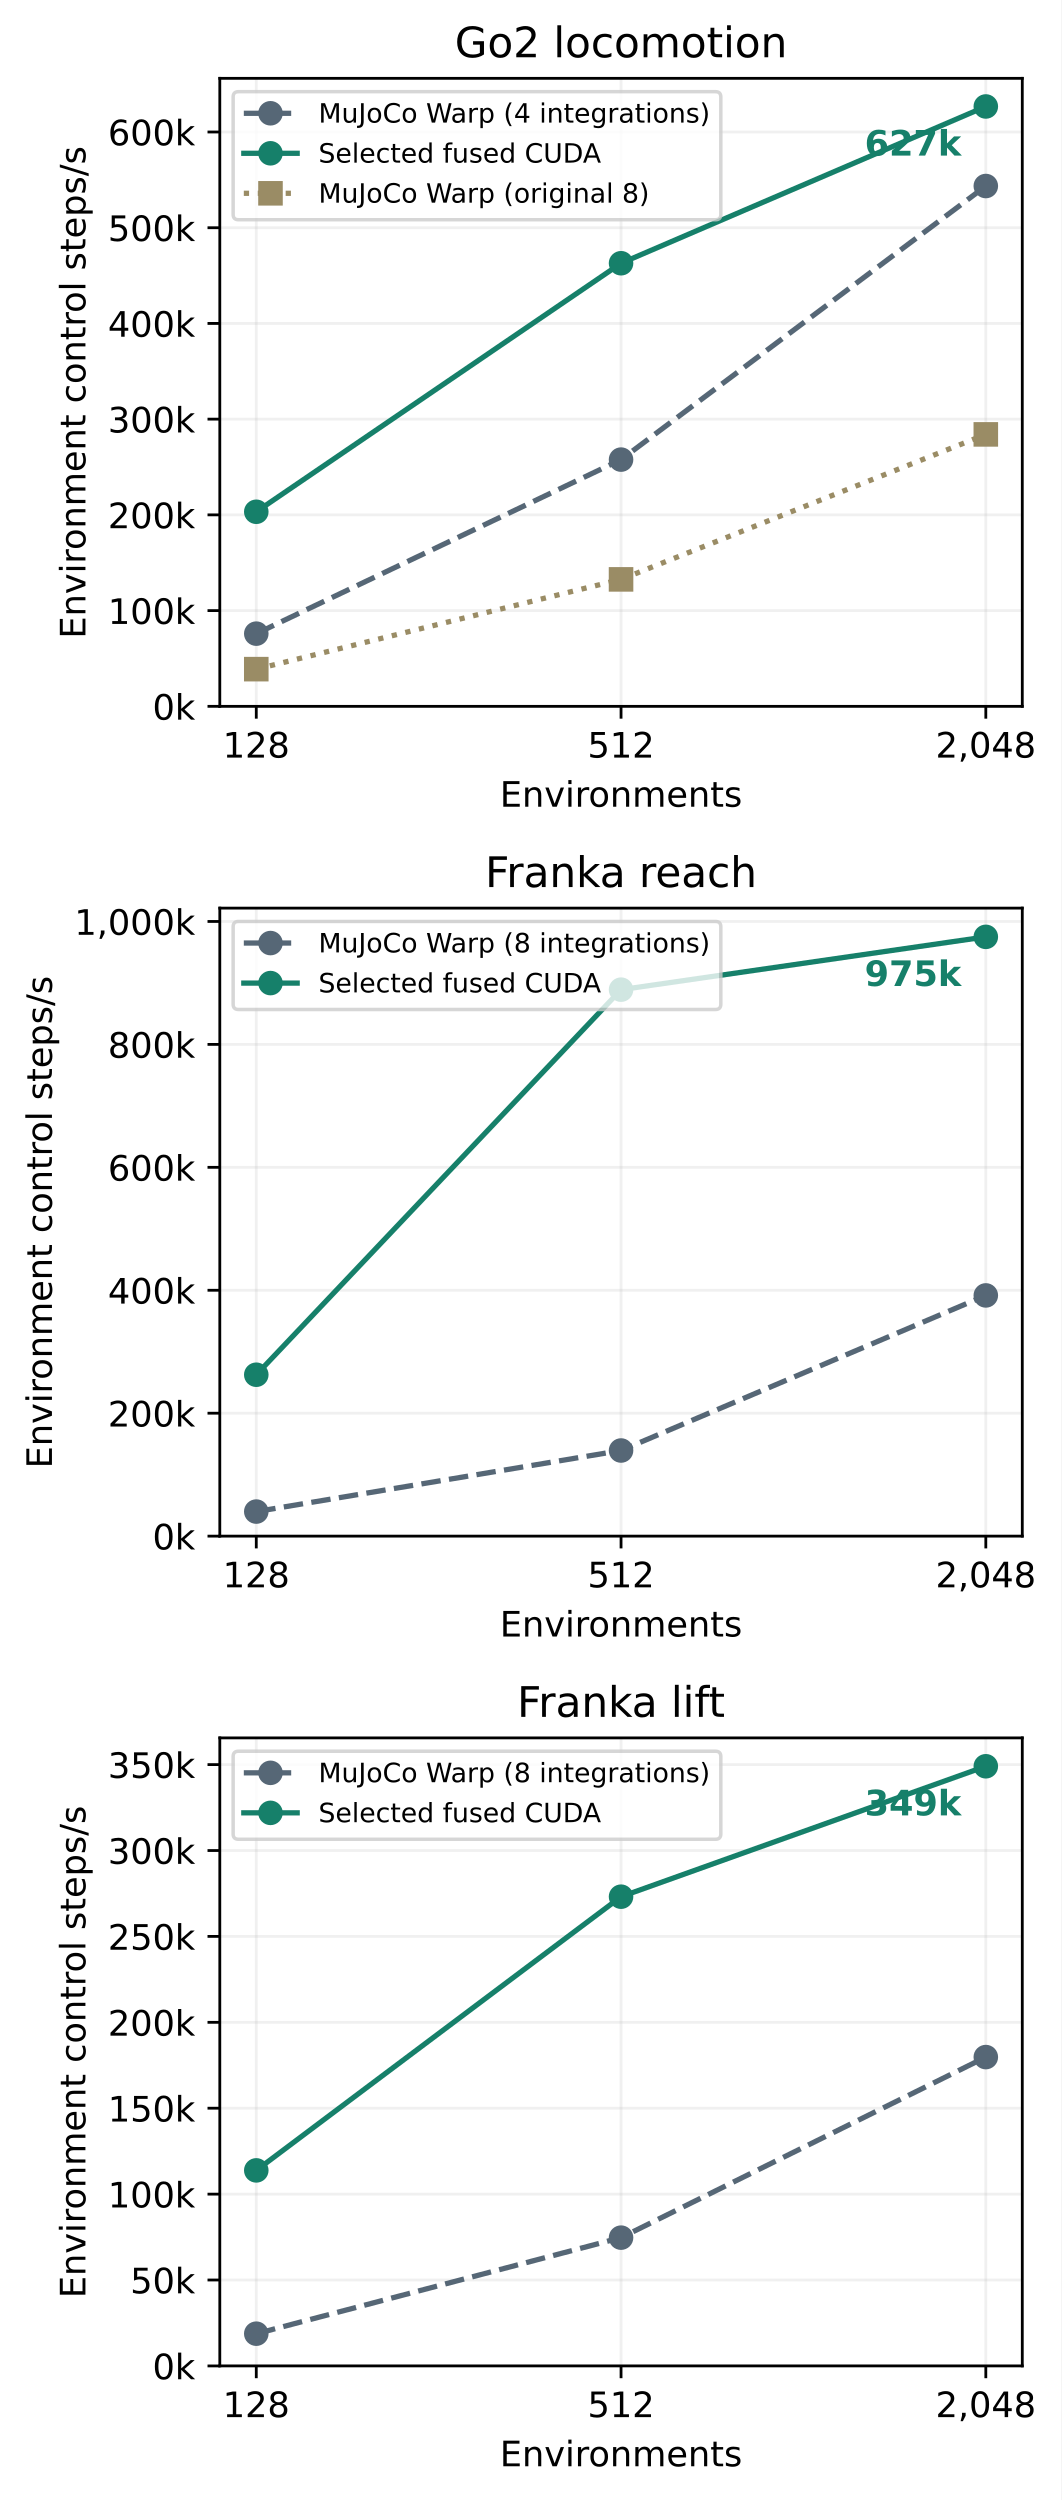
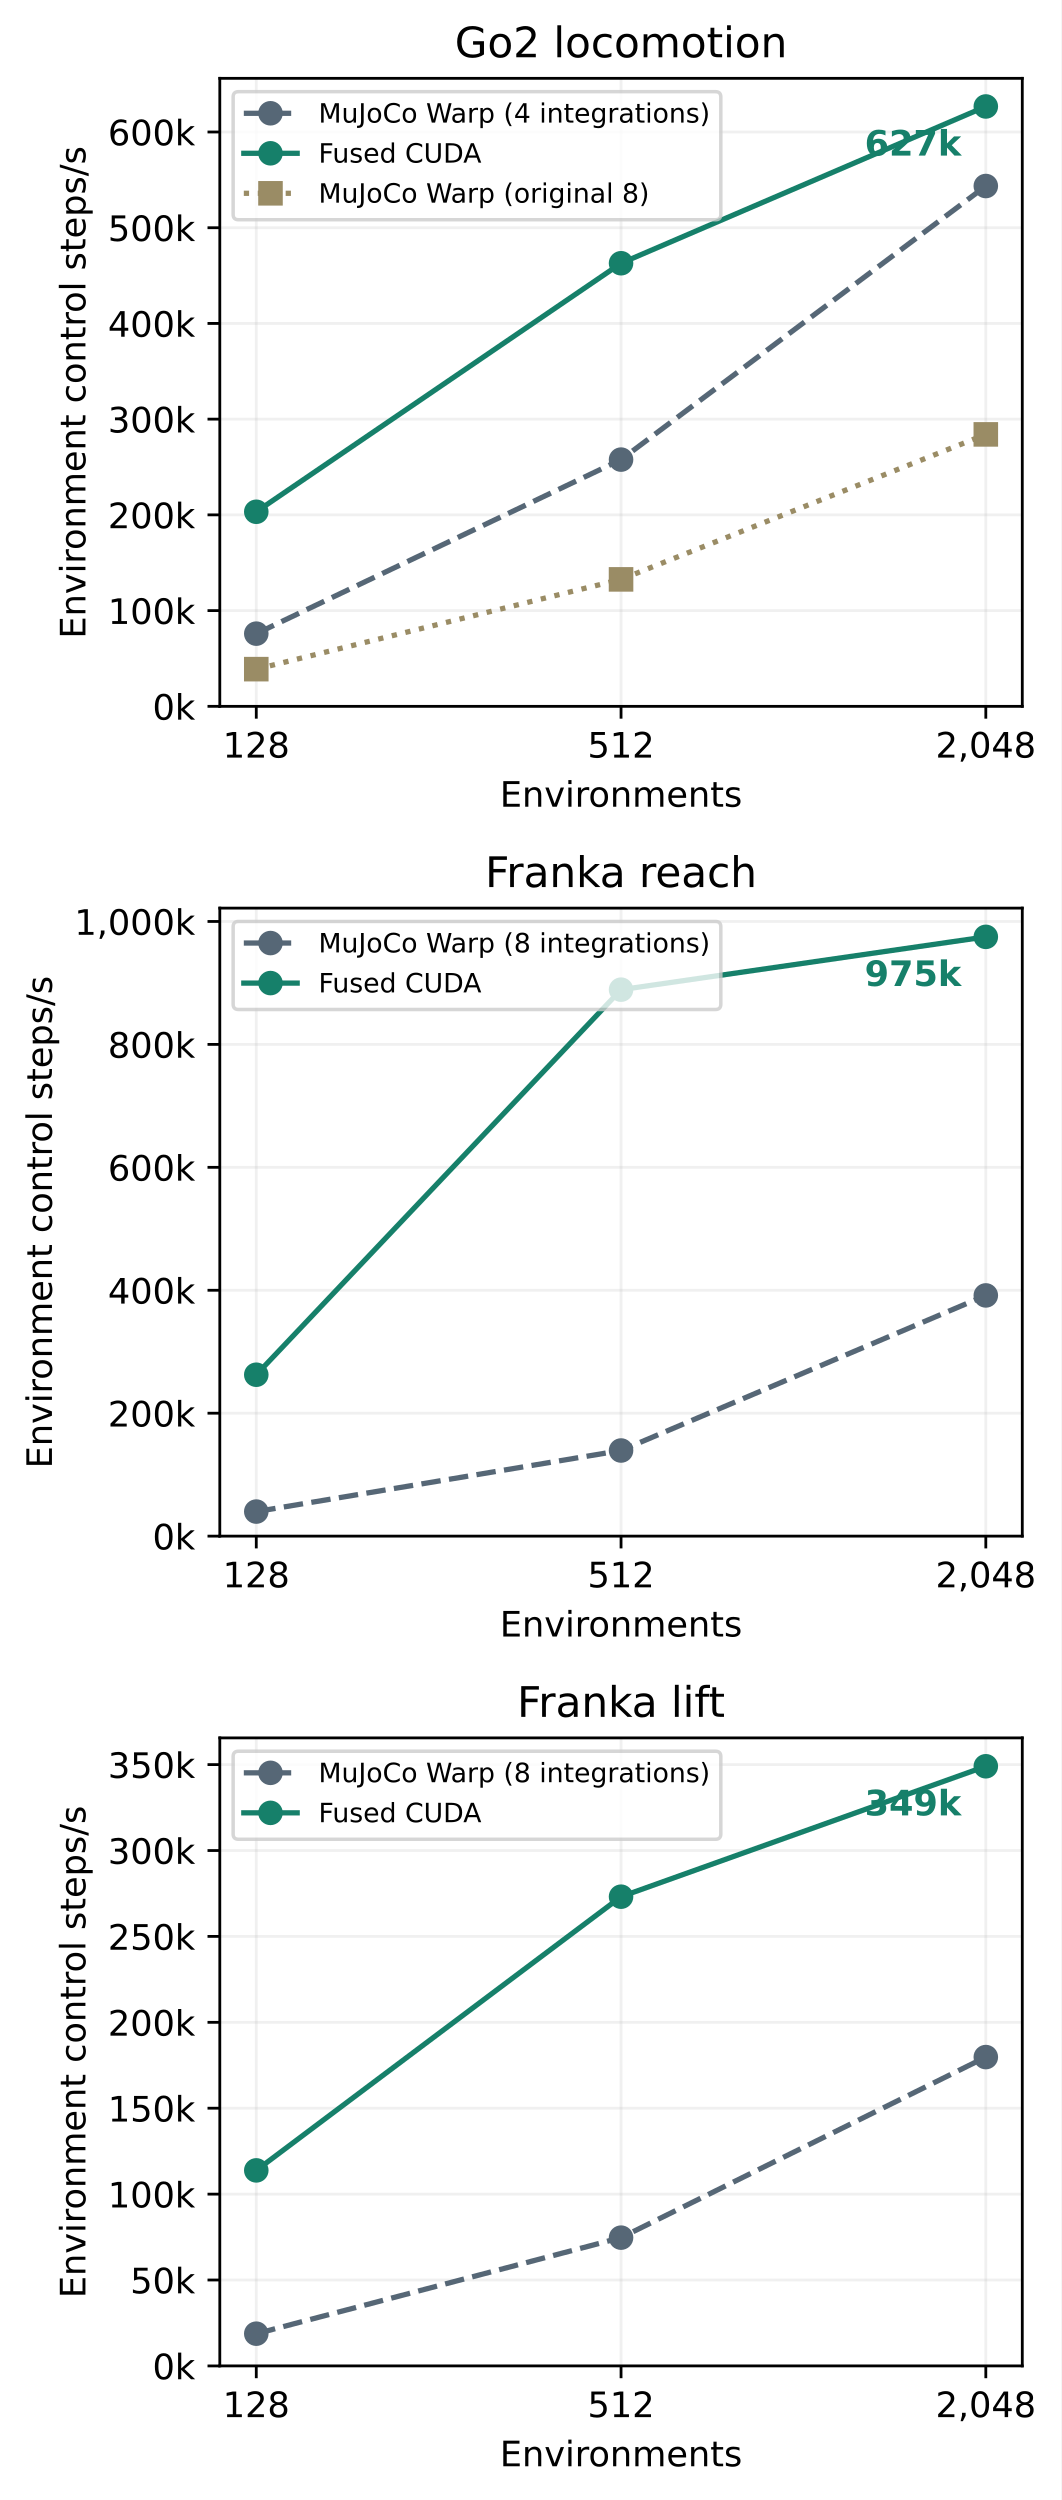
<svg xmlns="http://www.w3.org/2000/svg" xmlns:xlink="http://www.w3.org/1999/xlink" width="302.366pt" height="712.237pt" viewBox="0 0 302.366 712.237" version="1.1">
  <defs>
    <style type="text/css">*{stroke-linejoin: round; stroke-linecap: butt}</style>
  </defs>
  <g id="figure_1">
    <g id="patch_1">
      <path d="M 0 712.237  L 302.366 712.237  L 302.366 0  L 0 0  z " style="fill: #ffffff" />
    </g>
    <g id="axes_1">
      <g id="patch_2">
        <path d="M 62.62 201.236  L 291.244 201.236  L 291.244 22.318  L 62.62 22.318  z " style="fill: #ffffff" />
      </g>
      <g id="matplotlib.axis_1">
        <g id="xtick_1">
          <g id="line2d_1">
-             <path d="M 73.012 201.236  L 73.012 22.318  " clip-path="url(#p1ed5c9c075)" style="fill: none; stroke: #b0b0b0; stroke-opacity: 0.18; stroke-width: 0.8; stroke-linecap: square" />
+             <path d="M 73.012 201.236  L 73.012 22.318  " clip-path="url(#p8707fcb44c)" style="fill: none; stroke: #b0b0b0; stroke-opacity: 0.18; stroke-width: 0.8; stroke-linecap: square" />
          </g>
          <g id="line2d_2">
            <defs>
-               <path id="mc7cd3d52b7" d="M 0 0  L 0 3.5  " style="stroke: #000000; stroke-width: 0.8" />
+               <path id="m42f9ad63e2" d="M 0 0  L 0 3.5  " style="stroke: #000000; stroke-width: 0.8" />
            </defs>
            <g>
-               <use xlink:href="#mc7cd3d52b7" x="73.012" y="201.236" style="stroke: #000000; stroke-width: 0.8" />
+               <use xlink:href="#m42f9ad63e2" x="73.012" y="201.236" style="stroke: #000000; stroke-width: 0.8" />
            </g>
          </g>
          <g id="text_1">
            <text style="font-size: 10px; font-family: 'DejaVu Sans'; text-anchor: middle" x="73.012" y="215.833" transform="rotate(-0 73.01153 215.8334)">128</text>
          </g>
        </g>
        <g id="xtick_2">
          <g id="line2d_3">
-             <path d="M 176.932 201.236  L 176.932 22.318  " clip-path="url(#p1ed5c9c075)" style="fill: none; stroke: #b0b0b0; stroke-opacity: 0.18; stroke-width: 0.8; stroke-linecap: square" />
+             <path d="M 176.932 201.236  L 176.932 22.318  " clip-path="url(#p8707fcb44c)" style="fill: none; stroke: #b0b0b0; stroke-opacity: 0.18; stroke-width: 0.8; stroke-linecap: square" />
          </g>
          <g id="line2d_4">
            <g>
-               <use xlink:href="#mc7cd3d52b7" x="176.932" y="201.236" style="stroke: #000000; stroke-width: 0.8" />
+               <use xlink:href="#m42f9ad63e2" x="176.932" y="201.236" style="stroke: #000000; stroke-width: 0.8" />
            </g>
          </g>
          <g id="text_2">
            <text style="font-size: 10px; font-family: 'DejaVu Sans'; text-anchor: middle" x="176.932" y="215.833" transform="rotate(-0 176.9315 215.8334)">512</text>
          </g>
        </g>
        <g id="xtick_3">
          <g id="line2d_5">
-             <path d="M 280.852 201.236  L 280.852 22.318  " clip-path="url(#p1ed5c9c075)" style="fill: none; stroke: #b0b0b0; stroke-opacity: 0.18; stroke-width: 0.8; stroke-linecap: square" />
+             <path d="M 280.852 201.236  L 280.852 22.318  " clip-path="url(#p8707fcb44c)" style="fill: none; stroke: #b0b0b0; stroke-opacity: 0.18; stroke-width: 0.8; stroke-linecap: square" />
          </g>
          <g id="line2d_6">
            <g>
-               <use xlink:href="#mc7cd3d52b7" x="280.852" y="201.236" style="stroke: #000000; stroke-width: 0.8" />
+               <use xlink:href="#m42f9ad63e2" x="280.852" y="201.236" style="stroke: #000000; stroke-width: 0.8" />
            </g>
          </g>
          <g id="text_3">
            <text style="font-size: 10px; font-family: 'DejaVu Sans'; text-anchor: middle" x="280.852" y="215.833" transform="rotate(-0 280.8515 215.8334)">2,048</text>
          </g>
        </g>
        <g id="text_4">
          <text style="font-size: 10px; font-family: 'DejaVu Sans'; text-anchor: middle" x="176.932" y="229.834" transform="rotate(-0 176.9315 229.8342)">Environments</text>
        </g>
      </g>
      <g id="matplotlib.axis_2">
        <g id="ytick_1">
          <g id="line2d_7">
-             <path d="M 62.62 201.236  L 291.244 201.236  " clip-path="url(#p1ed5c9c075)" style="fill: none; stroke: #b0b0b0; stroke-opacity: 0.18; stroke-width: 0.8; stroke-linecap: square" />
+             <path d="M 62.62 201.236  L 291.244 201.236  " clip-path="url(#p8707fcb44c)" style="fill: none; stroke: #b0b0b0; stroke-opacity: 0.18; stroke-width: 0.8; stroke-linecap: square" />
          </g>
          <g id="line2d_8">
            <defs>
-               <path id="m4a9409e686" d="M 0 0  L -3.5 0  " style="stroke: #000000; stroke-width: 0.8" />
+               <path id="mcd0359d107" d="M 0 0  L -3.5 0  " style="stroke: #000000; stroke-width: 0.8" />
            </defs>
            <g>
-               <use xlink:href="#m4a9409e686" x="62.62" y="201.236" style="stroke: #000000; stroke-width: 0.8" />
+               <use xlink:href="#mcd0359d107" x="62.62" y="201.236" style="stroke: #000000; stroke-width: 0.8" />
            </g>
          </g>
          <g id="text_5">
            <text style="font-size: 10px; font-family: 'DejaVu Sans'; text-anchor: end" x="55.62" y="205.035" transform="rotate(-0 55.61953 205.035)">0k</text>
          </g>
        </g>
        <g id="ytick_2">
          <g id="line2d_9">
-             <path d="M 62.62 173.963  L 291.244 173.963  " clip-path="url(#p1ed5c9c075)" style="fill: none; stroke: #b0b0b0; stroke-opacity: 0.18; stroke-width: 0.8; stroke-linecap: square" />
+             <path d="M 62.62 173.963  L 291.244 173.963  " clip-path="url(#p8707fcb44c)" style="fill: none; stroke: #b0b0b0; stroke-opacity: 0.18; stroke-width: 0.8; stroke-linecap: square" />
          </g>
          <g id="line2d_10">
            <g>
-               <use xlink:href="#m4a9409e686" x="62.62" y="173.963" style="stroke: #000000; stroke-width: 0.8" />
+               <use xlink:href="#mcd0359d107" x="62.62" y="173.963" style="stroke: #000000; stroke-width: 0.8" />
            </g>
          </g>
          <g id="text_6">
            <text style="font-size: 10px; font-family: 'DejaVu Sans'; text-anchor: end" x="55.62" y="177.762" transform="rotate(-0 55.61953 177.7621)">100k</text>
          </g>
        </g>
        <g id="ytick_3">
          <g id="line2d_11">
-             <path d="M 62.62 146.69  L 291.244 146.69  " clip-path="url(#p1ed5c9c075)" style="fill: none; stroke: #b0b0b0; stroke-opacity: 0.18; stroke-width: 0.8; stroke-linecap: square" />
+             <path d="M 62.62 146.69  L 291.244 146.69  " clip-path="url(#p8707fcb44c)" style="fill: none; stroke: #b0b0b0; stroke-opacity: 0.18; stroke-width: 0.8; stroke-linecap: square" />
          </g>
          <g id="line2d_12">
            <g>
-               <use xlink:href="#m4a9409e686" x="62.62" y="146.69" style="stroke: #000000; stroke-width: 0.8" />
+               <use xlink:href="#mcd0359d107" x="62.62" y="146.69" style="stroke: #000000; stroke-width: 0.8" />
            </g>
          </g>
          <g id="text_7">
            <text style="font-size: 10px; font-family: 'DejaVu Sans'; text-anchor: end" x="55.62" y="150.489" transform="rotate(-0 55.61953 150.4893)">200k</text>
          </g>
        </g>
        <g id="ytick_4">
          <g id="line2d_13">
-             <path d="M 62.62 119.417  L 291.244 119.417  " clip-path="url(#p1ed5c9c075)" style="fill: none; stroke: #b0b0b0; stroke-opacity: 0.18; stroke-width: 0.8; stroke-linecap: square" />
+             <path d="M 62.62 119.417  L 291.244 119.417  " clip-path="url(#p8707fcb44c)" style="fill: none; stroke: #b0b0b0; stroke-opacity: 0.18; stroke-width: 0.8; stroke-linecap: square" />
          </g>
          <g id="line2d_14">
            <g>
-               <use xlink:href="#m4a9409e686" x="62.62" y="119.417" style="stroke: #000000; stroke-width: 0.8" />
+               <use xlink:href="#mcd0359d107" x="62.62" y="119.417" style="stroke: #000000; stroke-width: 0.8" />
            </g>
          </g>
          <g id="text_8">
            <text style="font-size: 10px; font-family: 'DejaVu Sans'; text-anchor: end" x="55.62" y="123.216" transform="rotate(-0 55.61953 123.2164)">300k</text>
          </g>
        </g>
        <g id="ytick_5">
          <g id="line2d_15">
-             <path d="M 62.62 92.144  L 291.244 92.144  " clip-path="url(#p1ed5c9c075)" style="fill: none; stroke: #b0b0b0; stroke-opacity: 0.18; stroke-width: 0.8; stroke-linecap: square" />
+             <path d="M 62.62 92.144  L 291.244 92.144  " clip-path="url(#p8707fcb44c)" style="fill: none; stroke: #b0b0b0; stroke-opacity: 0.18; stroke-width: 0.8; stroke-linecap: square" />
          </g>
          <g id="line2d_16">
            <g>
-               <use xlink:href="#m4a9409e686" x="62.62" y="92.144" style="stroke: #000000; stroke-width: 0.8" />
+               <use xlink:href="#mcd0359d107" x="62.62" y="92.144" style="stroke: #000000; stroke-width: 0.8" />
            </g>
          </g>
          <g id="text_9">
            <text style="font-size: 10px; font-family: 'DejaVu Sans'; text-anchor: end" x="55.62" y="95.944" transform="rotate(-0 55.61953 95.94354)">400k</text>
          </g>
        </g>
        <g id="ytick_6">
          <g id="line2d_17">
-             <path d="M 62.62 64.871  L 291.244 64.871  " clip-path="url(#p1ed5c9c075)" style="fill: none; stroke: #b0b0b0; stroke-opacity: 0.18; stroke-width: 0.8; stroke-linecap: square" />
+             <path d="M 62.62 64.871  L 291.244 64.871  " clip-path="url(#p8707fcb44c)" style="fill: none; stroke: #b0b0b0; stroke-opacity: 0.18; stroke-width: 0.8; stroke-linecap: square" />
          </g>
          <g id="line2d_18">
            <g>
-               <use xlink:href="#m4a9409e686" x="62.62" y="64.871" style="stroke: #000000; stroke-width: 0.8" />
+               <use xlink:href="#mcd0359d107" x="62.62" y="64.871" style="stroke: #000000; stroke-width: 0.8" />
            </g>
          </g>
          <g id="text_10">
            <text style="font-size: 10px; font-family: 'DejaVu Sans'; text-anchor: end" x="55.62" y="68.671" transform="rotate(-0 55.61953 68.67068)">500k</text>
          </g>
        </g>
        <g id="ytick_7">
          <g id="line2d_19">
-             <path d="M 62.62 37.599  L 291.244 37.599  " clip-path="url(#p1ed5c9c075)" style="fill: none; stroke: #b0b0b0; stroke-opacity: 0.18; stroke-width: 0.8; stroke-linecap: square" />
+             <path d="M 62.62 37.599  L 291.244 37.599  " clip-path="url(#p8707fcb44c)" style="fill: none; stroke: #b0b0b0; stroke-opacity: 0.18; stroke-width: 0.8; stroke-linecap: square" />
          </g>
          <g id="line2d_20">
            <g>
-               <use xlink:href="#m4a9409e686" x="62.62" y="37.599" style="stroke: #000000; stroke-width: 0.8" />
+               <use xlink:href="#mcd0359d107" x="62.62" y="37.599" style="stroke: #000000; stroke-width: 0.8" />
            </g>
          </g>
          <g id="text_11">
            <text style="font-size: 10px; font-family: 'DejaVu Sans'; text-anchor: end" x="55.62" y="41.398" transform="rotate(-0 55.61953 41.39781)">600k</text>
          </g>
        </g>
        <g id="text_12">
          <text style="font-size: 10px; font-family: 'DejaVu Sans'; text-anchor: middle" x="24.339" y="111.777" transform="rotate(-90 24.33906 111.777)">Environment control steps/s</text>
        </g>
      </g>
      <g id="line2d_21">
-         <path d="M 73.012 180.524  L 176.932 130.939  L 280.852 52.998  " clip-path="url(#p1ed5c9c075)" style="fill: none; stroke-dasharray: 5.55,2.4; stroke-dashoffset: 0; stroke: #566776; stroke-width: 1.5" />
+         <path d="M 73.012 180.524  L 176.932 130.939  L 280.852 52.998  " clip-path="url(#p8707fcb44c)" style="fill: none; stroke-dasharray: 5.55,2.4; stroke-dashoffset: 0; stroke: #566776; stroke-width: 1.5" />
        <defs>
-           <path id="mfc9ab4b1ae" d="M 0 3  C 0.796 3 1.559 2.684 2.121 2.121  C 2.684 1.559 3 0.796 3 0  C 3 -0.796 2.684 -1.559 2.121 -2.121  C 1.559 -2.684 0.796 -3 0 -3  C -0.796 -3 -1.559 -2.684 -2.121 -2.121  C -2.684 -1.559 -3 -0.796 -3 0  C -3 0.796 -2.684 1.559 -2.121 2.121  C -1.559 2.684 -0.796 3 0 3  z " style="stroke: #566776" />
+           <path id="m3187299075" d="M 0 3  C 0.796 3 1.559 2.684 2.121 2.121  C 2.684 1.559 3 0.796 3 0  C 3 -0.796 2.684 -1.559 2.121 -2.121  C 1.559 -2.684 0.796 -3 0 -3  C -0.796 -3 -1.559 -2.684 -2.121 -2.121  C -2.684 -1.559 -3 -0.796 -3 0  C -3 0.796 -2.684 1.559 -2.121 2.121  C -1.559 2.684 -0.796 3 0 3  z " style="stroke: #566776" />
        </defs>
-         <g clip-path="url(#p1ed5c9c075)">
-           <use xlink:href="#mfc9ab4b1ae" x="73.012" y="180.524" style="fill: #566776; stroke: #566776" />
-           <use xlink:href="#mfc9ab4b1ae" x="176.932" y="130.939" style="fill: #566776; stroke: #566776" />
-           <use xlink:href="#mfc9ab4b1ae" x="280.852" y="52.998" style="fill: #566776; stroke: #566776" />
+         <g clip-path="url(#p8707fcb44c)">
+           <use xlink:href="#m3187299075" x="73.012" y="180.524" style="fill: #566776; stroke: #566776" />
+           <use xlink:href="#m3187299075" x="176.932" y="130.939" style="fill: #566776; stroke: #566776" />
+           <use xlink:href="#m3187299075" x="280.852" y="52.998" style="fill: #566776; stroke: #566776" />
        </g>
      </g>
      <g id="line2d_22">
-         <path d="M 73.012 145.801  L 176.932 74.995  L 280.852 30.333  " clip-path="url(#p1ed5c9c075)" style="fill: none; stroke: #16806a; stroke-width: 1.5; stroke-linecap: square" />
+         <path d="M 73.012 145.801  L 176.932 74.995  L 280.852 30.333  " clip-path="url(#p8707fcb44c)" style="fill: none; stroke: #16806a; stroke-width: 1.5; stroke-linecap: square" />
        <defs>
-           <path id="m171a78d4ac" d="M 0 3  C 0.796 3 1.559 2.684 2.121 2.121  C 2.684 1.559 3 0.796 3 0  C 3 -0.796 2.684 -1.559 2.121 -2.121  C 1.559 -2.684 0.796 -3 0 -3  C -0.796 -3 -1.559 -2.684 -2.121 -2.121  C -2.684 -1.559 -3 -0.796 -3 0  C -3 0.796 -2.684 1.559 -2.121 2.121  C -1.559 2.684 -0.796 3 0 3  z " style="stroke: #16806a" />
+           <path id="m368c961cc8" d="M 0 3  C 0.796 3 1.559 2.684 2.121 2.121  C 2.684 1.559 3 0.796 3 0  C 3 -0.796 2.684 -1.559 2.121 -2.121  C 1.559 -2.684 0.796 -3 0 -3  C -0.796 -3 -1.559 -2.684 -2.121 -2.121  C -2.684 -1.559 -3 -0.796 -3 0  C -3 0.796 -2.684 1.559 -2.121 2.121  C -1.559 2.684 -0.796 3 0 3  z " style="stroke: #16806a" />
        </defs>
-         <g clip-path="url(#p1ed5c9c075)">
-           <use xlink:href="#m171a78d4ac" x="73.012" y="145.801" style="fill: #16806a; stroke: #16806a" />
-           <use xlink:href="#m171a78d4ac" x="176.932" y="74.995" style="fill: #16806a; stroke: #16806a" />
-           <use xlink:href="#m171a78d4ac" x="280.852" y="30.333" style="fill: #16806a; stroke: #16806a" />
+         <g clip-path="url(#p8707fcb44c)">
+           <use xlink:href="#m368c961cc8" x="73.012" y="145.801" style="fill: #16806a; stroke: #16806a" />
+           <use xlink:href="#m368c961cc8" x="176.932" y="74.995" style="fill: #16806a; stroke: #16806a" />
+           <use xlink:href="#m368c961cc8" x="280.852" y="30.333" style="fill: #16806a; stroke: #16806a" />
        </g>
      </g>
      <g id="line2d_23">
-         <path d="M 73.012 190.637  L 176.932 165.062  L 280.852 123.756  " clip-path="url(#p1ed5c9c075)" style="fill: none; stroke-dasharray: 1.5,2.475; stroke-dashoffset: 0; stroke: #9a8c65; stroke-width: 1.5" />
+         <path d="M 73.012 190.637  L 176.932 165.062  L 280.852 123.756  " clip-path="url(#p8707fcb44c)" style="fill: none; stroke-dasharray: 1.5,2.475; stroke-dashoffset: 0; stroke: #9a8c65; stroke-width: 1.5" />
        <defs>
-           <path id="md3842beef5" d="M -3 3  L 3 3  L 3 -3  L -3 -3  z " style="stroke: #9a8c65; stroke-linejoin: miter" />
+           <path id="mbb2958143a" d="M -3 3  L 3 3  L 3 -3  L -3 -3  z " style="stroke: #9a8c65; stroke-linejoin: miter" />
        </defs>
-         <g clip-path="url(#p1ed5c9c075)">
-           <use xlink:href="#md3842beef5" x="73.012" y="190.637" style="fill: #9a8c65; stroke: #9a8c65; stroke-linejoin: miter" />
-           <use xlink:href="#md3842beef5" x="176.932" y="165.062" style="fill: #9a8c65; stroke: #9a8c65; stroke-linejoin: miter" />
-           <use xlink:href="#md3842beef5" x="280.852" y="123.756" style="fill: #9a8c65; stroke: #9a8c65; stroke-linejoin: miter" />
+         <g clip-path="url(#p8707fcb44c)">
+           <use xlink:href="#mbb2958143a" x="73.012" y="190.637" style="fill: #9a8c65; stroke: #9a8c65; stroke-linejoin: miter" />
+           <use xlink:href="#mbb2958143a" x="176.932" y="165.062" style="fill: #9a8c65; stroke: #9a8c65; stroke-linejoin: miter" />
+           <use xlink:href="#mbb2958143a" x="280.852" y="123.756" style="fill: #9a8c65; stroke: #9a8c65; stroke-linejoin: miter" />
        </g>
      </g>
      <g id="patch_3">
        <path d="M 62.62 201.236  L 62.62 22.318  " style="fill: none; stroke: #000000; stroke-width: 0.8; stroke-linejoin: miter; stroke-linecap: square" />
      </g>
      <g id="patch_4">
        <path d="M 291.244 201.236  L 291.244 22.318  " style="fill: none; stroke: #000000; stroke-width: 0.8; stroke-linejoin: miter; stroke-linecap: square" />
      </g>
      <g id="patch_5">
        <path d="M 62.62 201.236  L 291.244 201.236  " style="fill: none; stroke: #000000; stroke-width: 0.8; stroke-linejoin: miter; stroke-linecap: square" />
      </g>
      <g id="patch_6">
        <path d="M 62.62 22.318  L 291.244 22.318  " style="fill: none; stroke: #000000; stroke-width: 0.8; stroke-linejoin: miter; stroke-linecap: square" />
      </g>
      <g id="text_13">
        <text style="font-weight: 700; font-size: 10px; font-family: 'DejaVu Sans'; text-anchor: end; fill: #16806a" x="273.852" y="44.333" transform="rotate(-0 273.8515 44.33329)">627k</text>
      </g>
      <g id="text_14">
        <text style="font-size: 12px; font-family: 'DejaVu Sans'; text-anchor: middle" x="176.932" y="16.318" transform="rotate(-0 176.9315 16.31812)">Go2 locomotion</text>
      </g>
      <g id="legend_1">
        <g id="patch_7">
          <path d="M 67.94 62.6  L 203.837 62.6  Q 205.357 62.6 205.357 61.08  L 205.357 27.638  Q 205.357 26.118 203.837 26.118  L 67.94 26.118  Q 66.42 26.118 66.42 27.638  L 66.42 61.08  Q 66.42 62.6 67.94 62.6  z " style="fill: #ffffff; opacity: 0.8; stroke: #cccccc; stroke-linejoin: miter" />
        </g>
        <g id="line2d_24">
          <path d="M 69.46 32.273  L 77.06 32.273  L 84.66 32.273  " style="fill: none; stroke-dasharray: 5.55,2.4; stroke-dashoffset: 0; stroke: #566776; stroke-width: 1.5" />
          <g>
-             <use xlink:href="#mfc9ab4b1ae" x="77.06" y="32.273" style="fill: #566776; stroke: #566776" />
+             <use xlink:href="#m3187299075" x="77.06" y="32.273" style="fill: #566776; stroke: #566776" />
          </g>
        </g>
        <g id="text_15">
          <text style="font-size: 7.6px; font-family: 'DejaVu Sans'; text-anchor: start" x="90.74" y="34.933" transform="rotate(-0 90.73953 34.93294)">MuJoCo Warp (4 integrations)</text>
        </g>
        <g id="line2d_25">
          <path d="M 69.46 43.674  L 77.06 43.674  L 84.66 43.674  " style="fill: none; stroke: #16806a; stroke-width: 1.5; stroke-linecap: square" />
          <g>
-             <use xlink:href="#m171a78d4ac" x="77.06" y="43.674" style="fill: #16806a; stroke: #16806a" />
+             <use xlink:href="#m368c961cc8" x="77.06" y="43.674" style="fill: #16806a; stroke: #16806a" />
          </g>
        </g>
        <g id="text_16">
-           <text style="font-size: 7.6px; font-family: 'DejaVu Sans'; text-anchor: start" x="90.74" y="46.334" transform="rotate(-0 90.73953 46.33353)">Selected fused CUDA</text>
+           <text style="font-size: 7.6px; font-family: 'DejaVu Sans'; text-anchor: start" x="90.74" y="46.334" transform="rotate(-0 90.73953 46.33353)">Fused CUDA</text>
        </g>
        <g id="line2d_26">
          <path d="M 69.46 55.074  L 77.06 55.074  L 84.66 55.074  " style="fill: none; stroke-dasharray: 1.5,2.475; stroke-dashoffset: 0; stroke: #9a8c65; stroke-width: 1.5" />
          <g>
-             <use xlink:href="#md3842beef5" x="77.06" y="55.074" style="fill: #9a8c65; stroke: #9a8c65; stroke-linejoin: miter" />
+             <use xlink:href="#mbb2958143a" x="77.06" y="55.074" style="fill: #9a8c65; stroke: #9a8c65; stroke-linejoin: miter" />
          </g>
        </g>
        <g id="text_17">
          <text style="font-size: 7.6px; font-family: 'DejaVu Sans'; text-anchor: start" x="90.74" y="57.734" transform="rotate(-0 90.73953 57.73412)">MuJoCo Warp (original 8)</text>
        </g>
      </g>
    </g>
    <g id="axes_2">
      <g id="patch_8">
        <path d="M 62.62 437.636  L 291.244 437.636  L 291.244 258.718  L 62.62 258.718  z " style="fill: #ffffff" />
      </g>
      <g id="matplotlib.axis_3">
        <g id="xtick_4">
          <g id="line2d_27">
-             <path d="M 73.012 437.636  L 73.012 258.718  " clip-path="url(#p21ef926d15)" style="fill: none; stroke: #b0b0b0; stroke-opacity: 0.18; stroke-width: 0.8; stroke-linecap: square" />
+             <path d="M 73.012 437.636  L 73.012 258.718  " clip-path="url(#pe4da2b96d9)" style="fill: none; stroke: #b0b0b0; stroke-opacity: 0.18; stroke-width: 0.8; stroke-linecap: square" />
          </g>
          <g id="line2d_28">
            <g>
-               <use xlink:href="#mc7cd3d52b7" x="73.012" y="437.636" style="stroke: #000000; stroke-width: 0.8" />
+               <use xlink:href="#m42f9ad63e2" x="73.012" y="437.636" style="stroke: #000000; stroke-width: 0.8" />
            </g>
          </g>
          <g id="text_18">
            <text style="font-size: 10px; font-family: 'DejaVu Sans'; text-anchor: middle" x="73.012" y="452.233" transform="rotate(-0 73.01153 452.2334)">128</text>
          </g>
        </g>
        <g id="xtick_5">
          <g id="line2d_29">
-             <path d="M 176.932 437.636  L 176.932 258.718  " clip-path="url(#p21ef926d15)" style="fill: none; stroke: #b0b0b0; stroke-opacity: 0.18; stroke-width: 0.8; stroke-linecap: square" />
+             <path d="M 176.932 437.636  L 176.932 258.718  " clip-path="url(#pe4da2b96d9)" style="fill: none; stroke: #b0b0b0; stroke-opacity: 0.18; stroke-width: 0.8; stroke-linecap: square" />
          </g>
          <g id="line2d_30">
            <g>
-               <use xlink:href="#mc7cd3d52b7" x="176.932" y="437.636" style="stroke: #000000; stroke-width: 0.8" />
+               <use xlink:href="#m42f9ad63e2" x="176.932" y="437.636" style="stroke: #000000; stroke-width: 0.8" />
            </g>
          </g>
          <g id="text_19">
            <text style="font-size: 10px; font-family: 'DejaVu Sans'; text-anchor: middle" x="176.932" y="452.233" transform="rotate(-0 176.9315 452.2334)">512</text>
          </g>
        </g>
        <g id="xtick_6">
          <g id="line2d_31">
-             <path d="M 280.852 437.636  L 280.852 258.718  " clip-path="url(#p21ef926d15)" style="fill: none; stroke: #b0b0b0; stroke-opacity: 0.18; stroke-width: 0.8; stroke-linecap: square" />
+             <path d="M 280.852 437.636  L 280.852 258.718  " clip-path="url(#pe4da2b96d9)" style="fill: none; stroke: #b0b0b0; stroke-opacity: 0.18; stroke-width: 0.8; stroke-linecap: square" />
          </g>
          <g id="line2d_32">
            <g>
-               <use xlink:href="#mc7cd3d52b7" x="280.852" y="437.636" style="stroke: #000000; stroke-width: 0.8" />
+               <use xlink:href="#m42f9ad63e2" x="280.852" y="437.636" style="stroke: #000000; stroke-width: 0.8" />
            </g>
          </g>
          <g id="text_20">
            <text style="font-size: 10px; font-family: 'DejaVu Sans'; text-anchor: middle" x="280.852" y="452.233" transform="rotate(-0 280.8515 452.2334)">2,048</text>
          </g>
        </g>
        <g id="text_21">
          <text style="font-size: 10px; font-family: 'DejaVu Sans'; text-anchor: middle" x="176.932" y="466.234" transform="rotate(-0 176.9315 466.2342)">Environments</text>
        </g>
      </g>
      <g id="matplotlib.axis_4">
        <g id="ytick_8">
          <g id="line2d_33">
-             <path d="M 62.62 437.636  L 291.244 437.636  " clip-path="url(#p21ef926d15)" style="fill: none; stroke: #b0b0b0; stroke-opacity: 0.18; stroke-width: 0.8; stroke-linecap: square" />
+             <path d="M 62.62 437.636  L 291.244 437.636  " clip-path="url(#pe4da2b96d9)" style="fill: none; stroke: #b0b0b0; stroke-opacity: 0.18; stroke-width: 0.8; stroke-linecap: square" />
          </g>
          <g id="line2d_34">
            <g>
-               <use xlink:href="#m4a9409e686" x="62.62" y="437.636" style="stroke: #000000; stroke-width: 0.8" />
+               <use xlink:href="#mcd0359d107" x="62.62" y="437.636" style="stroke: #000000; stroke-width: 0.8" />
            </g>
          </g>
          <g id="text_22">
            <text style="font-size: 10px; font-family: 'DejaVu Sans'; text-anchor: end" x="55.62" y="441.435" transform="rotate(-0 55.61953 441.435)">0k</text>
          </g>
        </g>
        <g id="ytick_9">
          <g id="line2d_35">
-             <path d="M 62.62 402.614  L 291.244 402.614  " clip-path="url(#p21ef926d15)" style="fill: none; stroke: #b0b0b0; stroke-opacity: 0.18; stroke-width: 0.8; stroke-linecap: square" />
+             <path d="M 62.62 402.614  L 291.244 402.614  " clip-path="url(#pe4da2b96d9)" style="fill: none; stroke: #b0b0b0; stroke-opacity: 0.18; stroke-width: 0.8; stroke-linecap: square" />
          </g>
          <g id="line2d_36">
            <g>
-               <use xlink:href="#m4a9409e686" x="62.62" y="402.614" style="stroke: #000000; stroke-width: 0.8" />
+               <use xlink:href="#mcd0359d107" x="62.62" y="402.614" style="stroke: #000000; stroke-width: 0.8" />
            </g>
          </g>
          <g id="text_23">
            <text style="font-size: 10px; font-family: 'DejaVu Sans'; text-anchor: end" x="55.62" y="406.413" transform="rotate(-0 55.61953 406.4128)">200k</text>
          </g>
        </g>
        <g id="ytick_10">
          <g id="line2d_37">
-             <path d="M 62.62 367.591  L 291.244 367.591  " clip-path="url(#p21ef926d15)" style="fill: none; stroke: #b0b0b0; stroke-opacity: 0.18; stroke-width: 0.8; stroke-linecap: square" />
+             <path d="M 62.62 367.591  L 291.244 367.591  " clip-path="url(#pe4da2b96d9)" style="fill: none; stroke: #b0b0b0; stroke-opacity: 0.18; stroke-width: 0.8; stroke-linecap: square" />
          </g>
          <g id="line2d_38">
            <g>
-               <use xlink:href="#m4a9409e686" x="62.62" y="367.591" style="stroke: #000000; stroke-width: 0.8" />
+               <use xlink:href="#mcd0359d107" x="62.62" y="367.591" style="stroke: #000000; stroke-width: 0.8" />
            </g>
          </g>
          <g id="text_24">
            <text style="font-size: 10px; font-family: 'DejaVu Sans'; text-anchor: end" x="55.62" y="371.391" transform="rotate(-0 55.61953 371.3905)">400k</text>
          </g>
        </g>
        <g id="ytick_11">
          <g id="line2d_39">
-             <path d="M 62.62 332.569  L 291.244 332.569  " clip-path="url(#p21ef926d15)" style="fill: none; stroke: #b0b0b0; stroke-opacity: 0.18; stroke-width: 0.8; stroke-linecap: square" />
+             <path d="M 62.62 332.569  L 291.244 332.569  " clip-path="url(#pe4da2b96d9)" style="fill: none; stroke: #b0b0b0; stroke-opacity: 0.18; stroke-width: 0.8; stroke-linecap: square" />
          </g>
          <g id="line2d_40">
            <g>
-               <use xlink:href="#m4a9409e686" x="62.62" y="332.569" style="stroke: #000000; stroke-width: 0.8" />
+               <use xlink:href="#mcd0359d107" x="62.62" y="332.569" style="stroke: #000000; stroke-width: 0.8" />
            </g>
          </g>
          <g id="text_25">
            <text style="font-size: 10px; font-family: 'DejaVu Sans'; text-anchor: end" x="55.62" y="336.368" transform="rotate(-0 55.61953 336.3683)">600k</text>
          </g>
        </g>
        <g id="ytick_12">
          <g id="line2d_41">
-             <path d="M 62.62 297.547  L 291.244 297.547  " clip-path="url(#p21ef926d15)" style="fill: none; stroke: #b0b0b0; stroke-opacity: 0.18; stroke-width: 0.8; stroke-linecap: square" />
+             <path d="M 62.62 297.547  L 291.244 297.547  " clip-path="url(#pe4da2b96d9)" style="fill: none; stroke: #b0b0b0; stroke-opacity: 0.18; stroke-width: 0.8; stroke-linecap: square" />
          </g>
          <g id="line2d_42">
            <g>
-               <use xlink:href="#m4a9409e686" x="62.62" y="297.547" style="stroke: #000000; stroke-width: 0.8" />
+               <use xlink:href="#mcd0359d107" x="62.62" y="297.547" style="stroke: #000000; stroke-width: 0.8" />
            </g>
          </g>
          <g id="text_26">
            <text style="font-size: 10px; font-family: 'DejaVu Sans'; text-anchor: end" x="55.62" y="301.346" transform="rotate(-0 55.61953 301.3461)">800k</text>
          </g>
        </g>
        <g id="ytick_13">
          <g id="line2d_43">
-             <path d="M 62.62 262.525  L 291.244 262.525  " clip-path="url(#p21ef926d15)" style="fill: none; stroke: #b0b0b0; stroke-opacity: 0.18; stroke-width: 0.8; stroke-linecap: square" />
+             <path d="M 62.62 262.525  L 291.244 262.525  " clip-path="url(#pe4da2b96d9)" style="fill: none; stroke: #b0b0b0; stroke-opacity: 0.18; stroke-width: 0.8; stroke-linecap: square" />
          </g>
          <g id="line2d_44">
            <g>
-               <use xlink:href="#m4a9409e686" x="62.62" y="262.525" style="stroke: #000000; stroke-width: 0.8" />
+               <use xlink:href="#mcd0359d107" x="62.62" y="262.525" style="stroke: #000000; stroke-width: 0.8" />
            </g>
          </g>
          <g id="text_27">
            <text style="font-size: 10px; font-family: 'DejaVu Sans'; text-anchor: end" x="55.62" y="266.324" transform="rotate(-0 55.61953 266.3238)">1,000k</text>
          </g>
        </g>
        <g id="text_28">
          <text style="font-size: 10px; font-family: 'DejaVu Sans'; text-anchor: middle" x="14.798" y="348.177" transform="rotate(-90 14.79844 348.177)">Environment control steps/s</text>
        </g>
      </g>
      <g id="line2d_45">
-         <path d="M 73.012 430.641  L 176.932 413.242  L 280.852 369.058  " clip-path="url(#p21ef926d15)" style="fill: none; stroke-dasharray: 5.55,2.4; stroke-dashoffset: 0; stroke: #566776; stroke-width: 1.5" />
-         <g clip-path="url(#p21ef926d15)">
-           <use xlink:href="#mfc9ab4b1ae" x="73.012" y="430.641" style="fill: #566776; stroke: #566776" />
-           <use xlink:href="#mfc9ab4b1ae" x="176.932" y="413.242" style="fill: #566776; stroke: #566776" />
-           <use xlink:href="#mfc9ab4b1ae" x="280.852" y="369.058" style="fill: #566776; stroke: #566776" />
+         <path d="M 73.012 430.641  L 176.932 413.242  L 280.852 369.058  " clip-path="url(#pe4da2b96d9)" style="fill: none; stroke-dasharray: 5.55,2.4; stroke-dashoffset: 0; stroke: #566776; stroke-width: 1.5" />
+         <g clip-path="url(#pe4da2b96d9)">
+           <use xlink:href="#m3187299075" x="73.012" y="430.641" style="fill: #566776; stroke: #566776" />
+           <use xlink:href="#m3187299075" x="176.932" y="413.242" style="fill: #566776; stroke: #566776" />
+           <use xlink:href="#m3187299075" x="280.852" y="369.058" style="fill: #566776; stroke: #566776" />
        </g>
      </g>
      <g id="line2d_46">
-         <path d="M 73.012 391.656  L 176.932 281.949  L 280.852 266.905  " clip-path="url(#p21ef926d15)" style="fill: none; stroke: #16806a; stroke-width: 1.5; stroke-linecap: square" />
-         <g clip-path="url(#p21ef926d15)">
-           <use xlink:href="#m171a78d4ac" x="73.012" y="391.656" style="fill: #16806a; stroke: #16806a" />
-           <use xlink:href="#m171a78d4ac" x="176.932" y="281.949" style="fill: #16806a; stroke: #16806a" />
-           <use xlink:href="#m171a78d4ac" x="280.852" y="266.905" style="fill: #16806a; stroke: #16806a" />
+         <path d="M 73.012 391.656  L 176.932 281.949  L 280.852 266.905  " clip-path="url(#pe4da2b96d9)" style="fill: none; stroke: #16806a; stroke-width: 1.5; stroke-linecap: square" />
+         <g clip-path="url(#pe4da2b96d9)">
+           <use xlink:href="#m368c961cc8" x="73.012" y="391.656" style="fill: #16806a; stroke: #16806a" />
+           <use xlink:href="#m368c961cc8" x="176.932" y="281.949" style="fill: #16806a; stroke: #16806a" />
+           <use xlink:href="#m368c961cc8" x="280.852" y="266.905" style="fill: #16806a; stroke: #16806a" />
        </g>
      </g>
      <g id="patch_9">
        <path d="M 62.62 437.636  L 62.62 258.718  " style="fill: none; stroke: #000000; stroke-width: 0.8; stroke-linejoin: miter; stroke-linecap: square" />
      </g>
      <g id="patch_10">
        <path d="M 291.244 437.636  L 291.244 258.718  " style="fill: none; stroke: #000000; stroke-width: 0.8; stroke-linejoin: miter; stroke-linecap: square" />
      </g>
      <g id="patch_11">
        <path d="M 62.62 437.636  L 291.244 437.636  " style="fill: none; stroke: #000000; stroke-width: 0.8; stroke-linejoin: miter; stroke-linecap: square" />
      </g>
      <g id="patch_12">
        <path d="M 62.62 258.718  L 291.244 258.718  " style="fill: none; stroke: #000000; stroke-width: 0.8; stroke-linejoin: miter; stroke-linecap: square" />
      </g>
      <g id="text_29">
        <text style="font-weight: 700; font-size: 10px; font-family: 'DejaVu Sans'; text-anchor: end; fill: #16806a" x="273.852" y="280.905" transform="rotate(-0 273.8515 280.9049)">975k</text>
      </g>
      <g id="text_30">
        <text style="font-size: 12px; font-family: 'DejaVu Sans'; text-anchor: middle" x="176.932" y="252.718" transform="rotate(-0 176.9315 252.7181)">Franka reach</text>
      </g>
      <g id="legend_2">
        <g id="patch_13">
          <path d="M 67.94 287.599  L 203.837 287.599  Q 205.357 287.599 205.357 286.079  L 205.357 264.038  Q 205.357 262.518 203.837 262.518  L 67.94 262.518  Q 66.42 262.518 66.42 264.038  L 66.42 286.079  Q 66.42 287.599 67.94 287.599  z " style="fill: #ffffff; opacity: 0.8; stroke: #cccccc; stroke-linejoin: miter" />
        </g>
        <g id="line2d_47">
          <path d="M 69.46 268.673  L 77.06 268.673  L 84.66 268.673  " style="fill: none; stroke-dasharray: 5.55,2.4; stroke-dashoffset: 0; stroke: #566776; stroke-width: 1.5" />
          <g>
-             <use xlink:href="#mfc9ab4b1ae" x="77.06" y="268.673" style="fill: #566776; stroke: #566776" />
+             <use xlink:href="#m3187299075" x="77.06" y="268.673" style="fill: #566776; stroke: #566776" />
          </g>
        </g>
        <g id="text_31">
          <text style="font-size: 7.6px; font-family: 'DejaVu Sans'; text-anchor: start" x="90.74" y="271.333" transform="rotate(-0 90.73953 271.3329)">MuJoCo Warp (8 integrations)</text>
        </g>
        <g id="line2d_48">
          <path d="M 69.46 280.074  L 77.06 280.074  L 84.66 280.074  " style="fill: none; stroke: #16806a; stroke-width: 1.5; stroke-linecap: square" />
          <g>
-             <use xlink:href="#m171a78d4ac" x="77.06" y="280.074" style="fill: #16806a; stroke: #16806a" />
+             <use xlink:href="#m368c961cc8" x="77.06" y="280.074" style="fill: #16806a; stroke: #16806a" />
          </g>
        </g>
        <g id="text_32">
-           <text style="font-size: 7.6px; font-family: 'DejaVu Sans'; text-anchor: start" x="90.74" y="282.734" transform="rotate(-0 90.73953 282.7335)">Selected fused CUDA</text>
+           <text style="font-size: 7.6px; font-family: 'DejaVu Sans'; text-anchor: start" x="90.74" y="282.734" transform="rotate(-0 90.73953 282.7335)">Fused CUDA</text>
        </g>
      </g>
    </g>
    <g id="axes_3">
      <g id="patch_14">
        <path d="M 62.62 674.036  L 291.244 674.036  L 291.244 495.118  L 62.62 495.118  z " style="fill: #ffffff" />
      </g>
      <g id="matplotlib.axis_5">
        <g id="xtick_7">
          <g id="line2d_49">
-             <path d="M 73.012 674.036  L 73.012 495.118  " clip-path="url(#p40308797bf)" style="fill: none; stroke: #b0b0b0; stroke-opacity: 0.18; stroke-width: 0.8; stroke-linecap: square" />
+             <path d="M 73.012 674.036  L 73.012 495.118  " clip-path="url(#pbba8e1a969)" style="fill: none; stroke: #b0b0b0; stroke-opacity: 0.18; stroke-width: 0.8; stroke-linecap: square" />
          </g>
          <g id="line2d_50">
            <g>
-               <use xlink:href="#mc7cd3d52b7" x="73.012" y="674.036" style="stroke: #000000; stroke-width: 0.8" />
+               <use xlink:href="#m42f9ad63e2" x="73.012" y="674.036" style="stroke: #000000; stroke-width: 0.8" />
            </g>
          </g>
          <g id="text_33">
            <text style="font-size: 10px; font-family: 'DejaVu Sans'; text-anchor: middle" x="73.012" y="688.633" transform="rotate(-0 73.01153 688.6334)">128</text>
          </g>
        </g>
        <g id="xtick_8">
          <g id="line2d_51">
-             <path d="M 176.932 674.036  L 176.932 495.118  " clip-path="url(#p40308797bf)" style="fill: none; stroke: #b0b0b0; stroke-opacity: 0.18; stroke-width: 0.8; stroke-linecap: square" />
+             <path d="M 176.932 674.036  L 176.932 495.118  " clip-path="url(#pbba8e1a969)" style="fill: none; stroke: #b0b0b0; stroke-opacity: 0.18; stroke-width: 0.8; stroke-linecap: square" />
          </g>
          <g id="line2d_52">
            <g>
-               <use xlink:href="#mc7cd3d52b7" x="176.932" y="674.036" style="stroke: #000000; stroke-width: 0.8" />
+               <use xlink:href="#m42f9ad63e2" x="176.932" y="674.036" style="stroke: #000000; stroke-width: 0.8" />
            </g>
          </g>
          <g id="text_34">
            <text style="font-size: 10px; font-family: 'DejaVu Sans'; text-anchor: middle" x="176.932" y="688.633" transform="rotate(-0 176.9315 688.6334)">512</text>
          </g>
        </g>
        <g id="xtick_9">
          <g id="line2d_53">
-             <path d="M 280.852 674.036  L 280.852 495.118  " clip-path="url(#p40308797bf)" style="fill: none; stroke: #b0b0b0; stroke-opacity: 0.18; stroke-width: 0.8; stroke-linecap: square" />
+             <path d="M 280.852 674.036  L 280.852 495.118  " clip-path="url(#pbba8e1a969)" style="fill: none; stroke: #b0b0b0; stroke-opacity: 0.18; stroke-width: 0.8; stroke-linecap: square" />
          </g>
          <g id="line2d_54">
            <g>
-               <use xlink:href="#mc7cd3d52b7" x="280.852" y="674.036" style="stroke: #000000; stroke-width: 0.8" />
+               <use xlink:href="#m42f9ad63e2" x="280.852" y="674.036" style="stroke: #000000; stroke-width: 0.8" />
            </g>
          </g>
          <g id="text_35">
            <text style="font-size: 10px; font-family: 'DejaVu Sans'; text-anchor: middle" x="280.852" y="688.633" transform="rotate(-0 280.8515 688.6334)">2,048</text>
          </g>
        </g>
        <g id="text_36">
          <text style="font-size: 10px; font-family: 'DejaVu Sans'; text-anchor: middle" x="176.932" y="702.634" transform="rotate(-0 176.9315 702.6342)">Environments</text>
        </g>
      </g>
      <g id="matplotlib.axis_6">
        <g id="ytick_14">
          <g id="line2d_55">
-             <path d="M 62.62 674.036  L 291.244 674.036  " clip-path="url(#p40308797bf)" style="fill: none; stroke: #b0b0b0; stroke-opacity: 0.18; stroke-width: 0.8; stroke-linecap: square" />
+             <path d="M 62.62 674.036  L 291.244 674.036  " clip-path="url(#pbba8e1a969)" style="fill: none; stroke: #b0b0b0; stroke-opacity: 0.18; stroke-width: 0.8; stroke-linecap: square" />
          </g>
          <g id="line2d_56">
            <g>
-               <use xlink:href="#m4a9409e686" x="62.62" y="674.036" style="stroke: #000000; stroke-width: 0.8" />
+               <use xlink:href="#mcd0359d107" x="62.62" y="674.036" style="stroke: #000000; stroke-width: 0.8" />
            </g>
          </g>
          <g id="text_37">
            <text style="font-size: 10px; font-family: 'DejaVu Sans'; text-anchor: end" x="55.62" y="677.835" transform="rotate(-0 55.61953 677.835)">0k</text>
          </g>
        </g>
        <g id="ytick_15">
          <g id="line2d_57">
-             <path d="M 62.62 649.564  L 291.244 649.564  " clip-path="url(#p40308797bf)" style="fill: none; stroke: #b0b0b0; stroke-opacity: 0.18; stroke-width: 0.8; stroke-linecap: square" />
+             <path d="M 62.62 649.564  L 291.244 649.564  " clip-path="url(#pbba8e1a969)" style="fill: none; stroke: #b0b0b0; stroke-opacity: 0.18; stroke-width: 0.8; stroke-linecap: square" />
          </g>
          <g id="line2d_58">
            <g>
-               <use xlink:href="#m4a9409e686" x="62.62" y="649.564" style="stroke: #000000; stroke-width: 0.8" />
+               <use xlink:href="#mcd0359d107" x="62.62" y="649.564" style="stroke: #000000; stroke-width: 0.8" />
            </g>
          </g>
          <g id="text_38">
            <text style="font-size: 10px; font-family: 'DejaVu Sans'; text-anchor: end" x="55.62" y="653.363" transform="rotate(-0 55.61953 653.3628)">50k</text>
          </g>
        </g>
        <g id="ytick_16">
          <g id="line2d_59">
-             <path d="M 62.62 625.091  L 291.244 625.091  " clip-path="url(#p40308797bf)" style="fill: none; stroke: #b0b0b0; stroke-opacity: 0.18; stroke-width: 0.8; stroke-linecap: square" />
+             <path d="M 62.62 625.091  L 291.244 625.091  " clip-path="url(#pbba8e1a969)" style="fill: none; stroke: #b0b0b0; stroke-opacity: 0.18; stroke-width: 0.8; stroke-linecap: square" />
          </g>
          <g id="line2d_60">
            <g>
-               <use xlink:href="#m4a9409e686" x="62.62" y="625.091" style="stroke: #000000; stroke-width: 0.8" />
+               <use xlink:href="#mcd0359d107" x="62.62" y="625.091" style="stroke: #000000; stroke-width: 0.8" />
            </g>
          </g>
          <g id="text_39">
            <text style="font-size: 10px; font-family: 'DejaVu Sans'; text-anchor: end" x="55.62" y="628.891" transform="rotate(-0 55.61953 628.8906)">100k</text>
          </g>
        </g>
        <g id="ytick_17">
          <g id="line2d_61">
-             <path d="M 62.62 600.619  L 291.244 600.619  " clip-path="url(#p40308797bf)" style="fill: none; stroke: #b0b0b0; stroke-opacity: 0.18; stroke-width: 0.8; stroke-linecap: square" />
+             <path d="M 62.62 600.619  L 291.244 600.619  " clip-path="url(#pbba8e1a969)" style="fill: none; stroke: #b0b0b0; stroke-opacity: 0.18; stroke-width: 0.8; stroke-linecap: square" />
          </g>
          <g id="line2d_62">
            <g>
-               <use xlink:href="#m4a9409e686" x="62.62" y="600.619" style="stroke: #000000; stroke-width: 0.8" />
+               <use xlink:href="#mcd0359d107" x="62.62" y="600.619" style="stroke: #000000; stroke-width: 0.8" />
            </g>
          </g>
          <g id="text_40">
            <text style="font-size: 10px; font-family: 'DejaVu Sans'; text-anchor: end" x="55.62" y="604.418" transform="rotate(-0 55.61953 604.4184)">150k</text>
          </g>
        </g>
        <g id="ytick_18">
          <g id="line2d_63">
-             <path d="M 62.62 576.147  L 291.244 576.147  " clip-path="url(#p40308797bf)" style="fill: none; stroke: #b0b0b0; stroke-opacity: 0.18; stroke-width: 0.8; stroke-linecap: square" />
+             <path d="M 62.62 576.147  L 291.244 576.147  " clip-path="url(#pbba8e1a969)" style="fill: none; stroke: #b0b0b0; stroke-opacity: 0.18; stroke-width: 0.8; stroke-linecap: square" />
          </g>
          <g id="line2d_64">
            <g>
-               <use xlink:href="#m4a9409e686" x="62.62" y="576.147" style="stroke: #000000; stroke-width: 0.8" />
+               <use xlink:href="#mcd0359d107" x="62.62" y="576.147" style="stroke: #000000; stroke-width: 0.8" />
            </g>
          </g>
          <g id="text_41">
            <text style="font-size: 10px; font-family: 'DejaVu Sans'; text-anchor: end" x="55.62" y="579.946" transform="rotate(-0 55.61953 579.9462)">200k</text>
          </g>
        </g>
        <g id="ytick_19">
          <g id="line2d_65">
-             <path d="M 62.62 551.675  L 291.244 551.675  " clip-path="url(#p40308797bf)" style="fill: none; stroke: #b0b0b0; stroke-opacity: 0.18; stroke-width: 0.8; stroke-linecap: square" />
+             <path d="M 62.62 551.675  L 291.244 551.675  " clip-path="url(#pbba8e1a969)" style="fill: none; stroke: #b0b0b0; stroke-opacity: 0.18; stroke-width: 0.8; stroke-linecap: square" />
          </g>
          <g id="line2d_66">
            <g>
-               <use xlink:href="#m4a9409e686" x="62.62" y="551.675" style="stroke: #000000; stroke-width: 0.8" />
+               <use xlink:href="#mcd0359d107" x="62.62" y="551.675" style="stroke: #000000; stroke-width: 0.8" />
            </g>
          </g>
          <g id="text_42">
            <text style="font-size: 10px; font-family: 'DejaVu Sans'; text-anchor: end" x="55.62" y="555.474" transform="rotate(-0 55.61953 555.474)">250k</text>
          </g>
        </g>
        <g id="ytick_20">
          <g id="line2d_67">
-             <path d="M 62.62 527.203  L 291.244 527.203  " clip-path="url(#p40308797bf)" style="fill: none; stroke: #b0b0b0; stroke-opacity: 0.18; stroke-width: 0.8; stroke-linecap: square" />
+             <path d="M 62.62 527.203  L 291.244 527.203  " clip-path="url(#pbba8e1a969)" style="fill: none; stroke: #b0b0b0; stroke-opacity: 0.18; stroke-width: 0.8; stroke-linecap: square" />
          </g>
          <g id="line2d_68">
            <g>
-               <use xlink:href="#m4a9409e686" x="62.62" y="527.203" style="stroke: #000000; stroke-width: 0.8" />
+               <use xlink:href="#mcd0359d107" x="62.62" y="527.203" style="stroke: #000000; stroke-width: 0.8" />
            </g>
          </g>
          <g id="text_43">
            <text style="font-size: 10px; font-family: 'DejaVu Sans'; text-anchor: end" x="55.62" y="531.002" transform="rotate(-0 55.61953 531.0018)">300k</text>
          </g>
        </g>
        <g id="ytick_21">
          <g id="line2d_69">
-             <path d="M 62.62 502.73  L 291.244 502.73  " clip-path="url(#p40308797bf)" style="fill: none; stroke: #b0b0b0; stroke-opacity: 0.18; stroke-width: 0.8; stroke-linecap: square" />
+             <path d="M 62.62 502.73  L 291.244 502.73  " clip-path="url(#pbba8e1a969)" style="fill: none; stroke: #b0b0b0; stroke-opacity: 0.18; stroke-width: 0.8; stroke-linecap: square" />
          </g>
          <g id="line2d_70">
            <g>
-               <use xlink:href="#m4a9409e686" x="62.62" y="502.73" style="stroke: #000000; stroke-width: 0.8" />
+               <use xlink:href="#mcd0359d107" x="62.62" y="502.73" style="stroke: #000000; stroke-width: 0.8" />
            </g>
          </g>
          <g id="text_44">
            <text style="font-size: 10px; font-family: 'DejaVu Sans'; text-anchor: end" x="55.62" y="506.53" transform="rotate(-0 55.61953 506.5297)">350k</text>
          </g>
        </g>
        <g id="text_45">
          <text style="font-size: 10px; font-family: 'DejaVu Sans'; text-anchor: middle" x="24.339" y="584.577" transform="rotate(-90 24.33906 584.577)">Environment control steps/s</text>
        </g>
      </g>
      <g id="line2d_71">
-         <path d="M 73.012 664.856  L 176.932 637.495  L 280.852 586.053  " clip-path="url(#p40308797bf)" style="fill: none; stroke-dasharray: 5.55,2.4; stroke-dashoffset: 0; stroke: #566776; stroke-width: 1.5" />
-         <g clip-path="url(#p40308797bf)">
-           <use xlink:href="#mfc9ab4b1ae" x="73.012" y="664.856" style="fill: #566776; stroke: #566776" />
-           <use xlink:href="#mfc9ab4b1ae" x="176.932" y="637.495" style="fill: #566776; stroke: #566776" />
-           <use xlink:href="#mfc9ab4b1ae" x="280.852" y="586.053" style="fill: #566776; stroke: #566776" />
+         <path d="M 73.012 664.856  L 176.932 637.495  L 280.852 586.053  " clip-path="url(#pbba8e1a969)" style="fill: none; stroke-dasharray: 5.55,2.4; stroke-dashoffset: 0; stroke: #566776; stroke-width: 1.5" />
+         <g clip-path="url(#pbba8e1a969)">
+           <use xlink:href="#m3187299075" x="73.012" y="664.856" style="fill: #566776; stroke: #566776" />
+           <use xlink:href="#m3187299075" x="176.932" y="637.495" style="fill: #566776; stroke: #566776" />
+           <use xlink:href="#m3187299075" x="280.852" y="586.053" style="fill: #566776; stroke: #566776" />
        </g>
      </g>
      <g id="line2d_72">
-         <path d="M 73.012 618.331  L 176.932 540.358  L 280.852 503.201  " clip-path="url(#p40308797bf)" style="fill: none; stroke: #16806a; stroke-width: 1.5; stroke-linecap: square" />
-         <g clip-path="url(#p40308797bf)">
-           <use xlink:href="#m171a78d4ac" x="73.012" y="618.331" style="fill: #16806a; stroke: #16806a" />
-           <use xlink:href="#m171a78d4ac" x="176.932" y="540.358" style="fill: #16806a; stroke: #16806a" />
-           <use xlink:href="#m171a78d4ac" x="280.852" y="503.201" style="fill: #16806a; stroke: #16806a" />
+         <path d="M 73.012 618.331  L 176.932 540.358  L 280.852 503.201  " clip-path="url(#pbba8e1a969)" style="fill: none; stroke: #16806a; stroke-width: 1.5; stroke-linecap: square" />
+         <g clip-path="url(#pbba8e1a969)">
+           <use xlink:href="#m368c961cc8" x="73.012" y="618.331" style="fill: #16806a; stroke: #16806a" />
+           <use xlink:href="#m368c961cc8" x="176.932" y="540.358" style="fill: #16806a; stroke: #16806a" />
+           <use xlink:href="#m368c961cc8" x="280.852" y="503.201" style="fill: #16806a; stroke: #16806a" />
        </g>
      </g>
      <g id="patch_15">
        <path d="M 62.62 674.036  L 62.62 495.118  " style="fill: none; stroke: #000000; stroke-width: 0.8; stroke-linejoin: miter; stroke-linecap: square" />
      </g>
      <g id="patch_16">
        <path d="M 291.244 674.036  L 291.244 495.118  " style="fill: none; stroke: #000000; stroke-width: 0.8; stroke-linejoin: miter; stroke-linecap: square" />
      </g>
      <g id="patch_17">
        <path d="M 62.62 674.036  L 291.244 674.036  " style="fill: none; stroke: #000000; stroke-width: 0.8; stroke-linejoin: miter; stroke-linecap: square" />
      </g>
      <g id="patch_18">
        <path d="M 62.62 495.118  L 291.244 495.118  " style="fill: none; stroke: #000000; stroke-width: 0.8; stroke-linejoin: miter; stroke-linecap: square" />
      </g>
      <g id="text_46">
        <text style="font-weight: 700; font-size: 10px; font-family: 'DejaVu Sans'; text-anchor: end; fill: #16806a" x="273.852" y="517.201" transform="rotate(-0 273.8515 517.2009)">349k</text>
      </g>
      <g id="text_47">
        <text style="font-size: 12px; font-family: 'DejaVu Sans'; text-anchor: middle" x="176.932" y="489.118" transform="rotate(-0 176.9315 489.1181)">Franka lift</text>
      </g>
      <g id="legend_3">
        <g id="patch_19">
          <path d="M 67.94 523.999  L 203.837 523.999  Q 205.357 523.999 205.357 522.479  L 205.357 500.438  Q 205.357 498.918 203.837 498.918  L 67.94 498.918  Q 66.42 498.918 66.42 500.438  L 66.42 522.479  Q 66.42 523.999 67.94 523.999  z " style="fill: #ffffff; opacity: 0.8; stroke: #cccccc; stroke-linejoin: miter" />
        </g>
        <g id="line2d_73">
          <path d="M 69.46 505.073  L 77.06 505.073  L 84.66 505.073  " style="fill: none; stroke-dasharray: 5.55,2.4; stroke-dashoffset: 0; stroke: #566776; stroke-width: 1.5" />
          <g>
-             <use xlink:href="#mfc9ab4b1ae" x="77.06" y="505.073" style="fill: #566776; stroke: #566776" />
+             <use xlink:href="#m3187299075" x="77.06" y="505.073" style="fill: #566776; stroke: #566776" />
          </g>
        </g>
        <g id="text_48">
          <text style="font-size: 7.6px; font-family: 'DejaVu Sans'; text-anchor: start" x="90.74" y="507.733" transform="rotate(-0 90.73953 507.7329)">MuJoCo Warp (8 integrations)</text>
        </g>
        <g id="line2d_74">
          <path d="M 69.46 516.474  L 77.06 516.474  L 84.66 516.474  " style="fill: none; stroke: #16806a; stroke-width: 1.5; stroke-linecap: square" />
          <g>
-             <use xlink:href="#m171a78d4ac" x="77.06" y="516.474" style="fill: #16806a; stroke: #16806a" />
+             <use xlink:href="#m368c961cc8" x="77.06" y="516.474" style="fill: #16806a; stroke: #16806a" />
          </g>
        </g>
        <g id="text_49">
-           <text style="font-size: 7.6px; font-family: 'DejaVu Sans'; text-anchor: start" x="90.74" y="519.134" transform="rotate(-0 90.73953 519.1335)">Selected fused CUDA</text>
+           <text style="font-size: 7.6px; font-family: 'DejaVu Sans'; text-anchor: start" x="90.74" y="519.134" transform="rotate(-0 90.73953 519.1335)">Fused CUDA</text>
        </g>
      </g>
    </g>
  </g>
  <defs>
-     <clipPath id="p1ed5c9c075">
+     <clipPath id="p8707fcb44c">
      <rect x="62.62" y="22.318" width="228.624" height="178.918" />
    </clipPath>
-     <clipPath id="p21ef926d15">
+     <clipPath id="pe4da2b96d9">
      <rect x="62.62" y="258.718" width="228.624" height="178.918" />
    </clipPath>
-     <clipPath id="p40308797bf">
+     <clipPath id="pbba8e1a969">
      <rect x="62.62" y="495.118" width="228.624" height="178.918" />
    </clipPath>
  </defs>
</svg>
